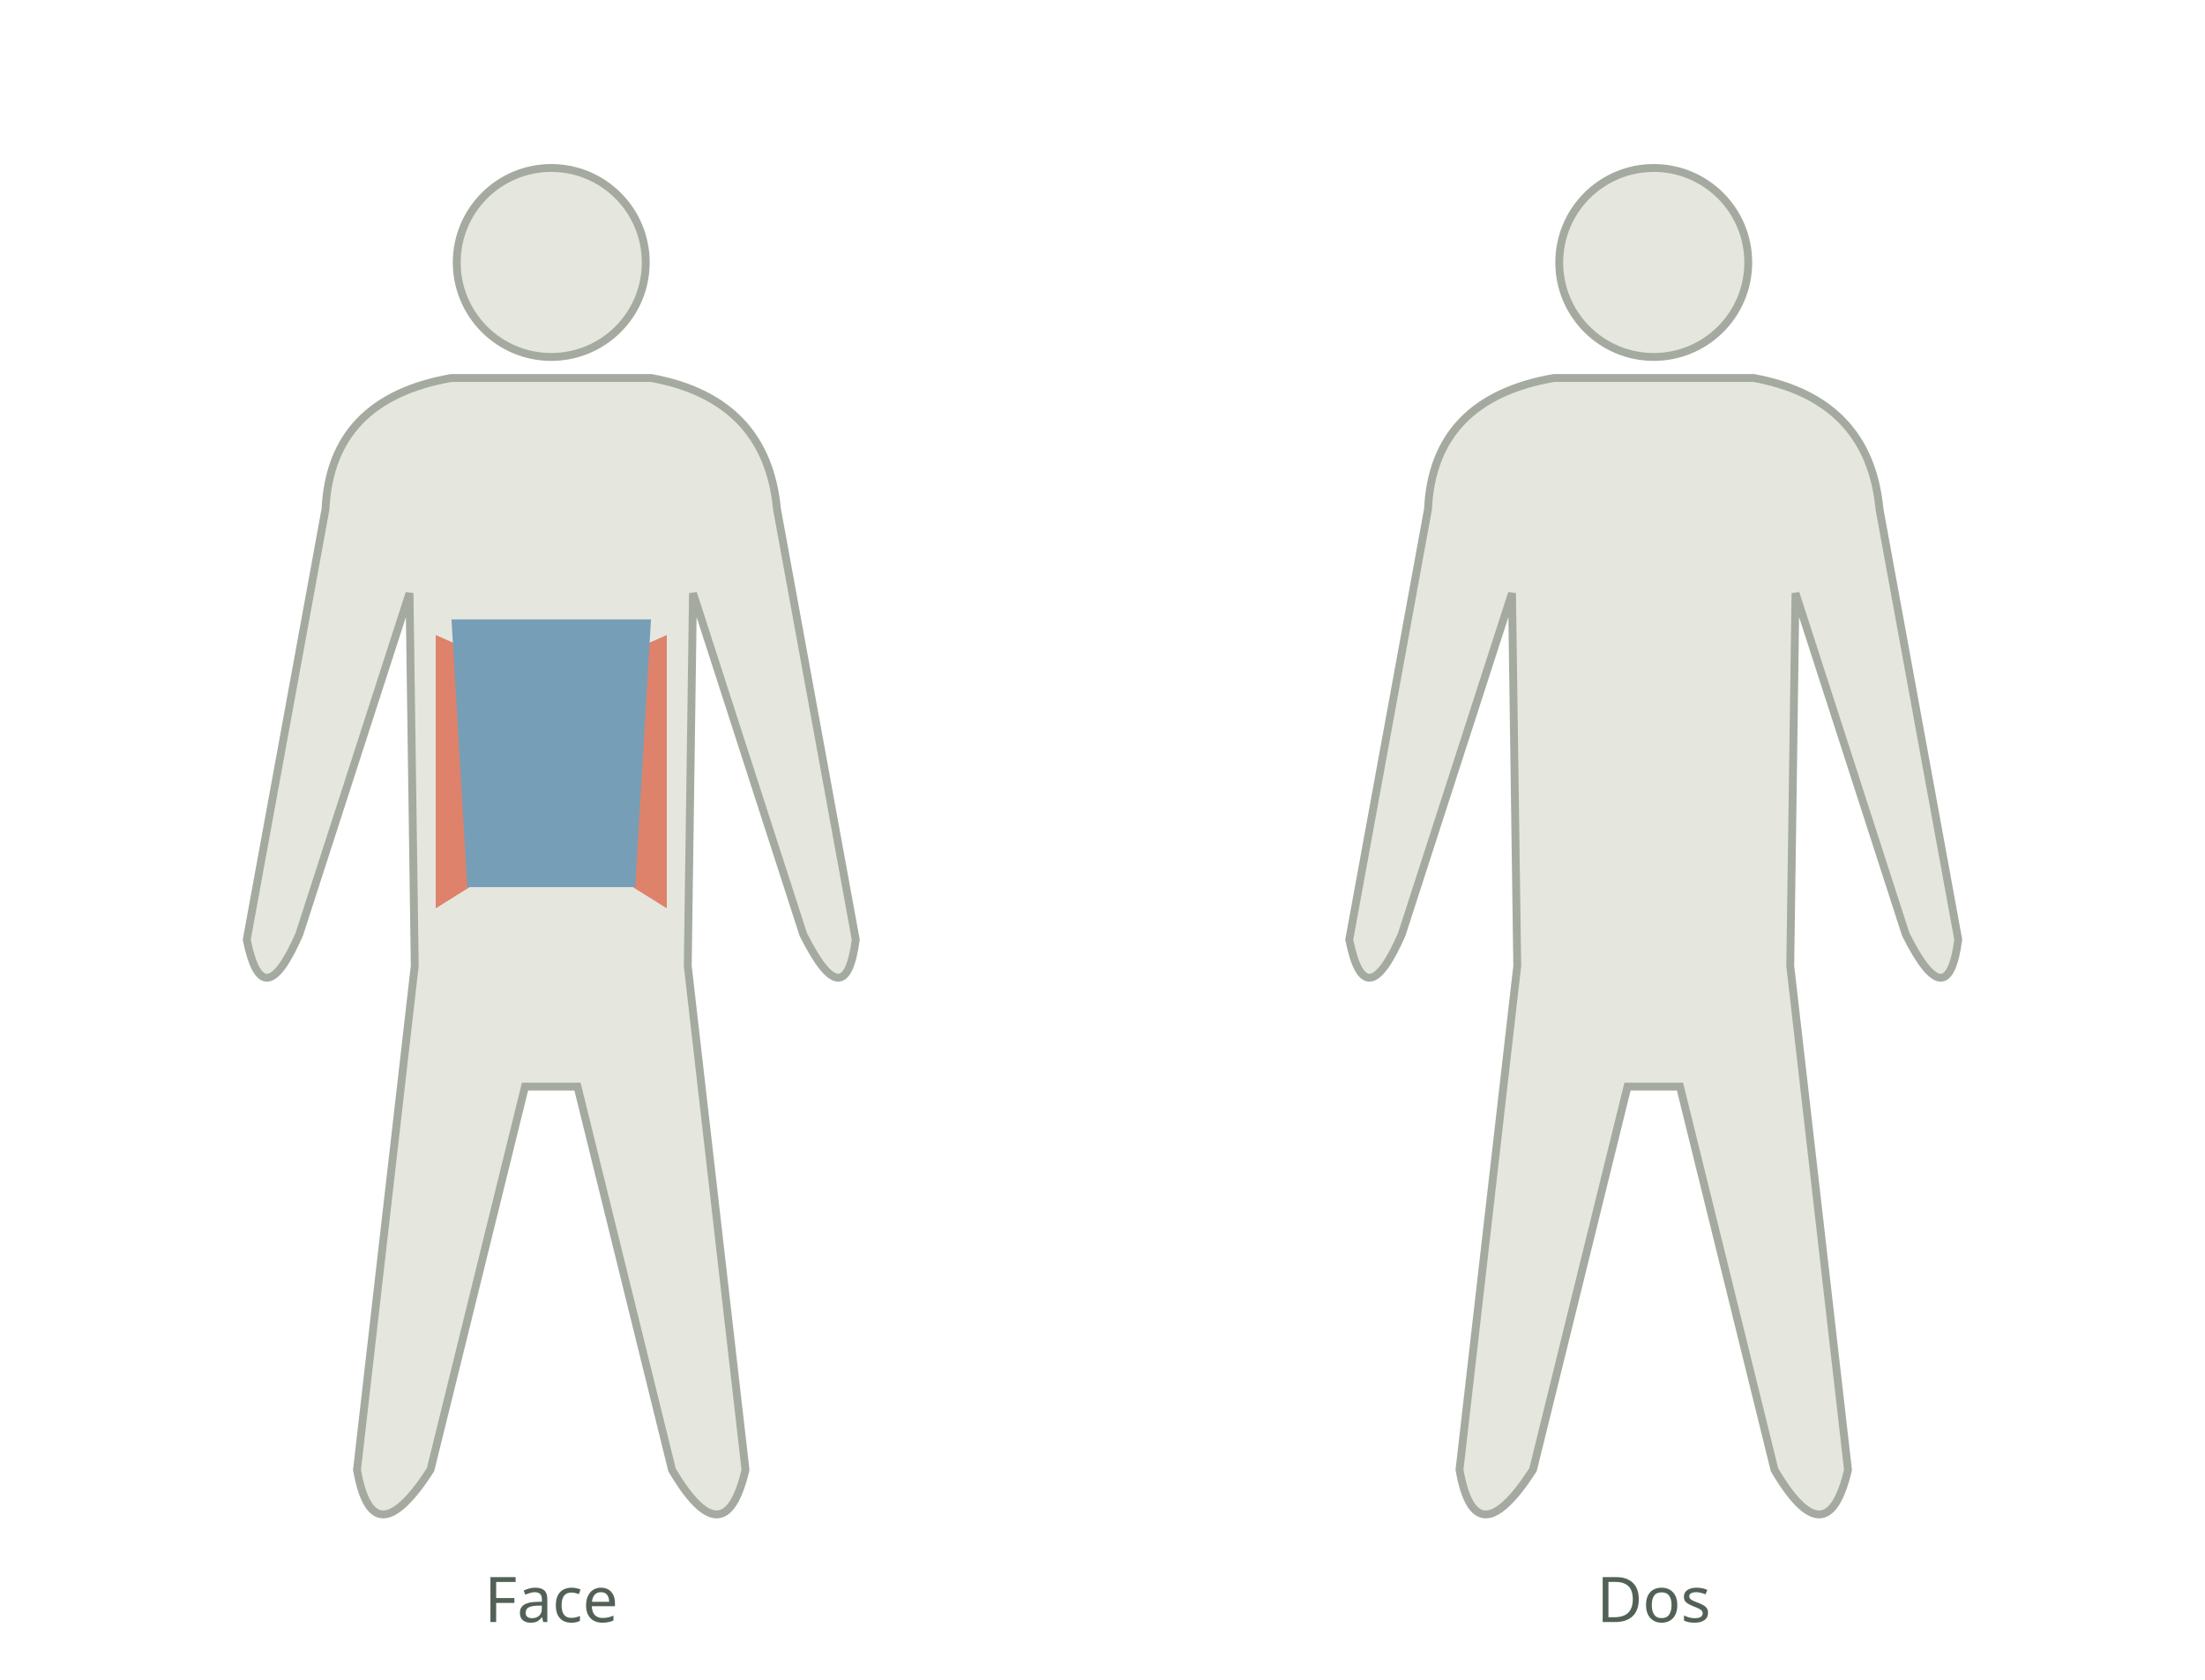
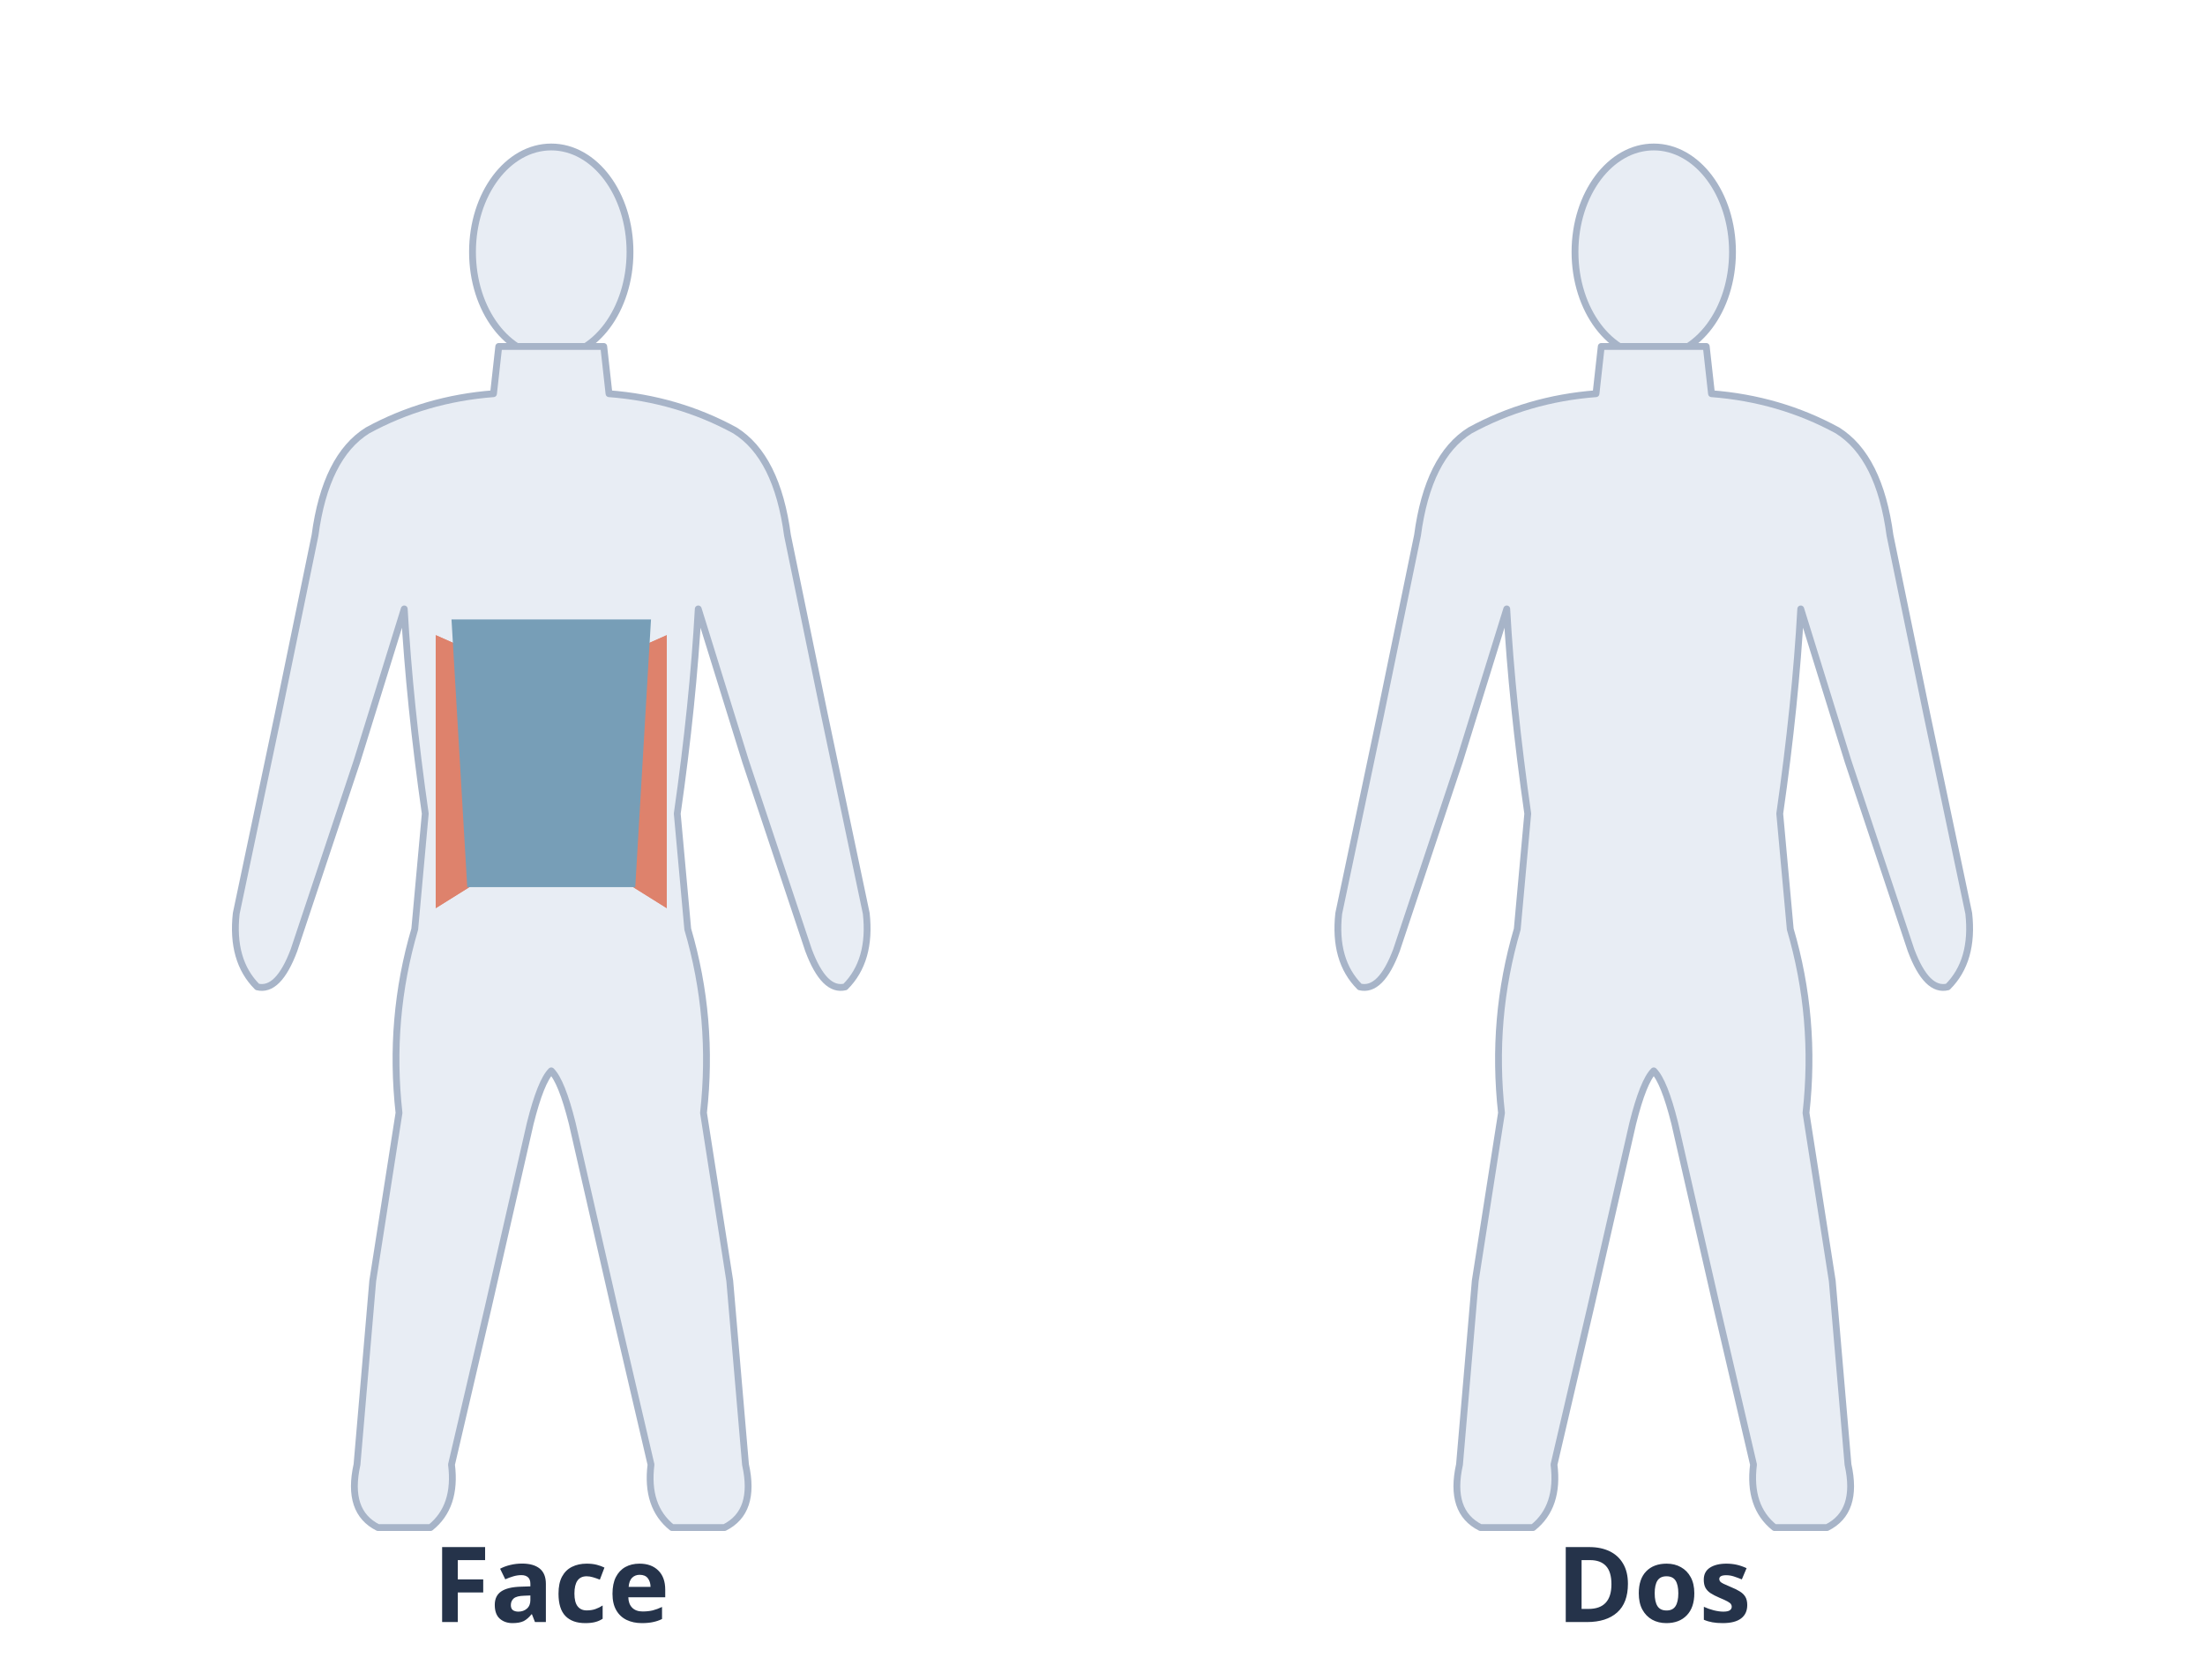
<svg xmlns="http://www.w3.org/2000/svg" viewBox="0 0 420 320" role="img" aria-label="Muscles : obliques, lateral_stabilizers. Carte provisoire.">
  <g transform="translate(5 15)">
-     <g fill="#E5E6DE" stroke="#a5aaa0" stroke-width="1.5">
-       <circle cx="100" cy="35" r="18" />
-       <path d="M81 57 Q58 61 57 82 L42 164 Q45 179 52 163 L73 98 L74 169 L63 265 Q66 282 77 265 L95 192 L105 192 L123 265 Q133 282 137 265 L126 169 L127 98 L148 163 Q156 179 158 164 L143 82 Q141 61 119 57Z" />
+     <g fill="#E8EDF4" stroke="#a7b4c8" stroke-width="1.3" stroke-linejoin="round">
+       <ellipse cx="100" cy="33" rx="15" ry="20" />
+       <path d="M90 51 L89 60 Q76 61 65 67 Q57 72 55 87 L48 121 L40 159 Q39 168 44 173 Q48 174 51 166 L63 130 L72 101 Q73 119 76 140 L74 162 Q69 179 71 197 L66 229 L63 264 Q61 273 67 276 L77 276 Q82 272 81 264 L88 234 L96 199 Q98 191 100 189 Q102 191 104 199 L112 234 L119 264 Q118 272 123 276 L133 276 Q139 273 137 264 L134 229 L129 197 Q131 179 126 162 L124 140 Q127 119 128 101 L137 130 L149 166 Q152 174 156 173 Q161 168 160 159 L152 121 L145 87 Q143 72 135 67 Q124 61 111 60 L110 51Z" />
    </g>
    <path data-zone="obliques" data-role="primary" d="M78 106 L87 110 L86 153 L78 158Z M122 106 L113 110 L114 153 L122 158Z" fill="#DE826C" />
    <path data-zone="lateral_stabilizers" data-role="primary" d="M78 106 L87 110 L86 153 L78 158Z M122 106 L113 110 L114 153 L122 158Z" fill="#DE826C" />
    <path data-zone="core" data-role="stabilizers" d="M81 103 L119 103 L116 154 L84 154Z" fill="#779EB7" />
  </g>
  <g transform="translate(215 15)">
-     <g fill="#E5E6DE" stroke="#a5aaa0" stroke-width="1.5">
-       <circle cx="100" cy="35" r="18" />
-       <path d="M81 57 Q58 61 57 82 L42 164 Q45 179 52 163 L73 98 L74 169 L63 265 Q66 282 77 265 L95 192 L105 192 L123 265 Q133 282 137 265 L126 169 L127 98 L148 163 Q156 179 158 164 L143 82 Q141 61 119 57Z" />
+     <g fill="#E8EDF4" stroke="#a7b4c8" stroke-width="1.3" stroke-linejoin="round">
+       <ellipse cx="100" cy="33" rx="15" ry="20" />
+       <path d="M90 51 L89 60 Q76 61 65 67 Q57 72 55 87 L48 121 L40 159 Q39 168 44 173 Q48 174 51 166 L63 130 L72 101 Q73 119 76 140 L74 162 Q69 179 71 197 L66 229 L63 264 Q61 273 67 276 L77 276 Q82 272 81 264 L88 234 L96 199 Q98 191 100 189 Q102 191 104 199 L112 234 L119 264 Q118 272 123 276 L133 276 Q139 273 137 264 L134 229 L129 197 Q131 179 126 162 L124 140 Q127 119 128 101 L137 130 L149 166 Q152 174 156 173 Q161 168 160 159 L152 121 L145 87 Q143 72 135 67 Q124 61 111 60 L110 51Z" />
    </g>
  </g>
-   <text x="105" y="309" text-anchor="middle" font-family="sans-serif" font-size="12" fill="#526155">Face</text>
-   <text x="315" y="309" text-anchor="middle" font-family="sans-serif" font-size="12" fill="#526155">Dos</text>
+   <text x="105" y="309" text-anchor="middle" font-family="sans-serif" font-size="20" font-weight="700" fill="#25334a">Face</text>
+   <text x="315" y="309" text-anchor="middle" font-family="sans-serif" font-size="20" font-weight="700" fill="#25334a">Dos</text>
</svg>
